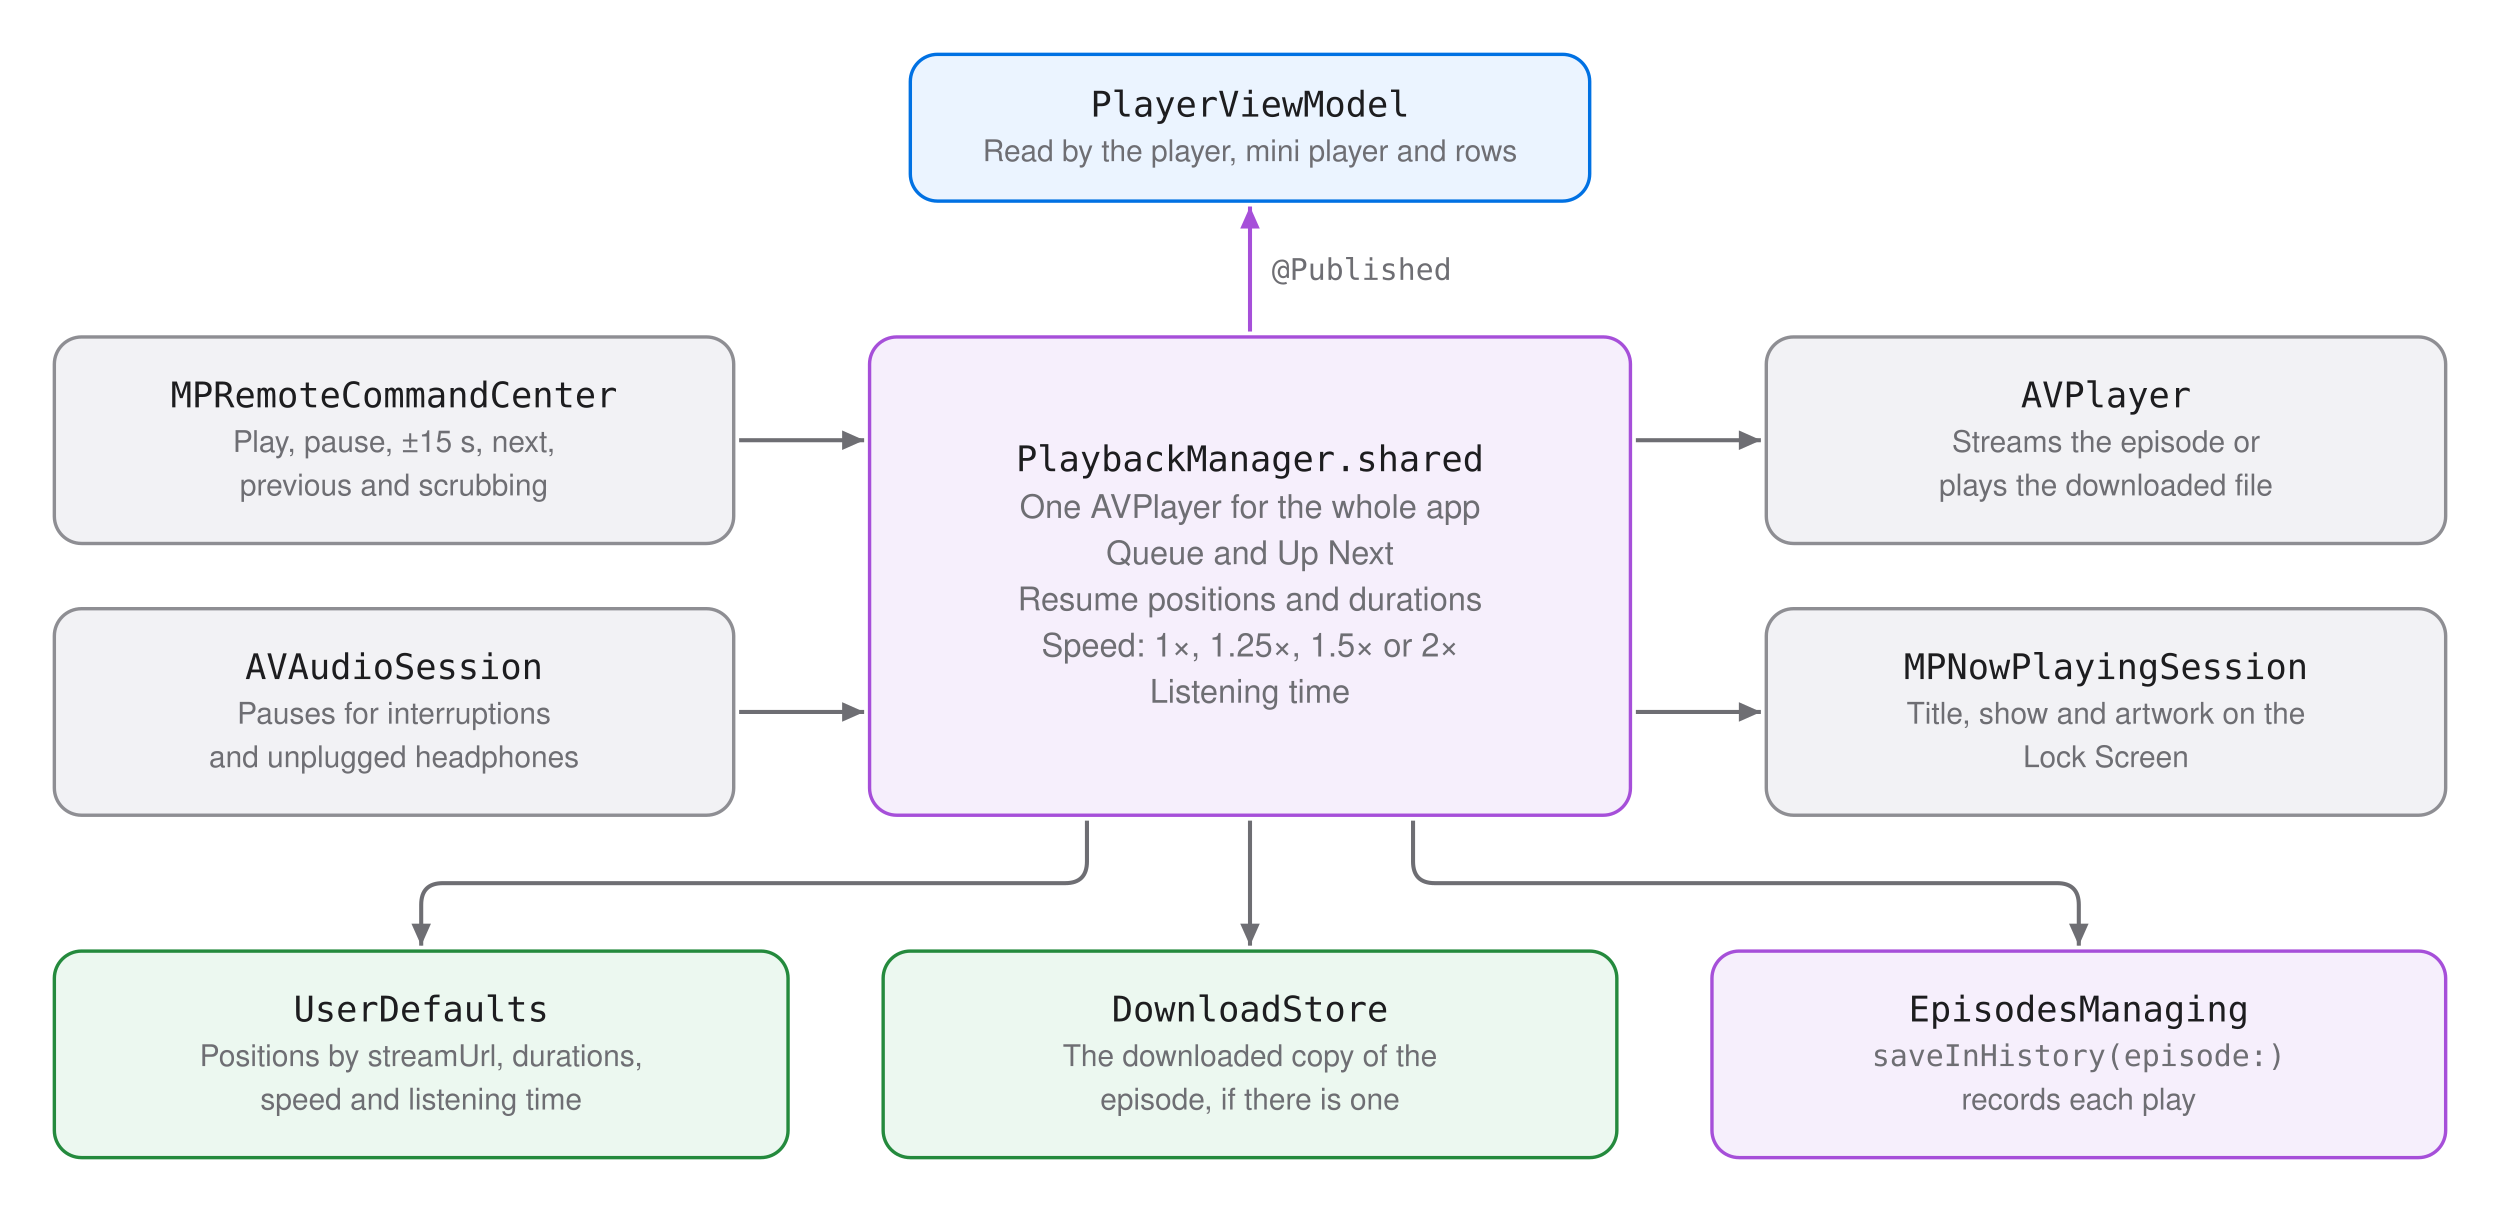
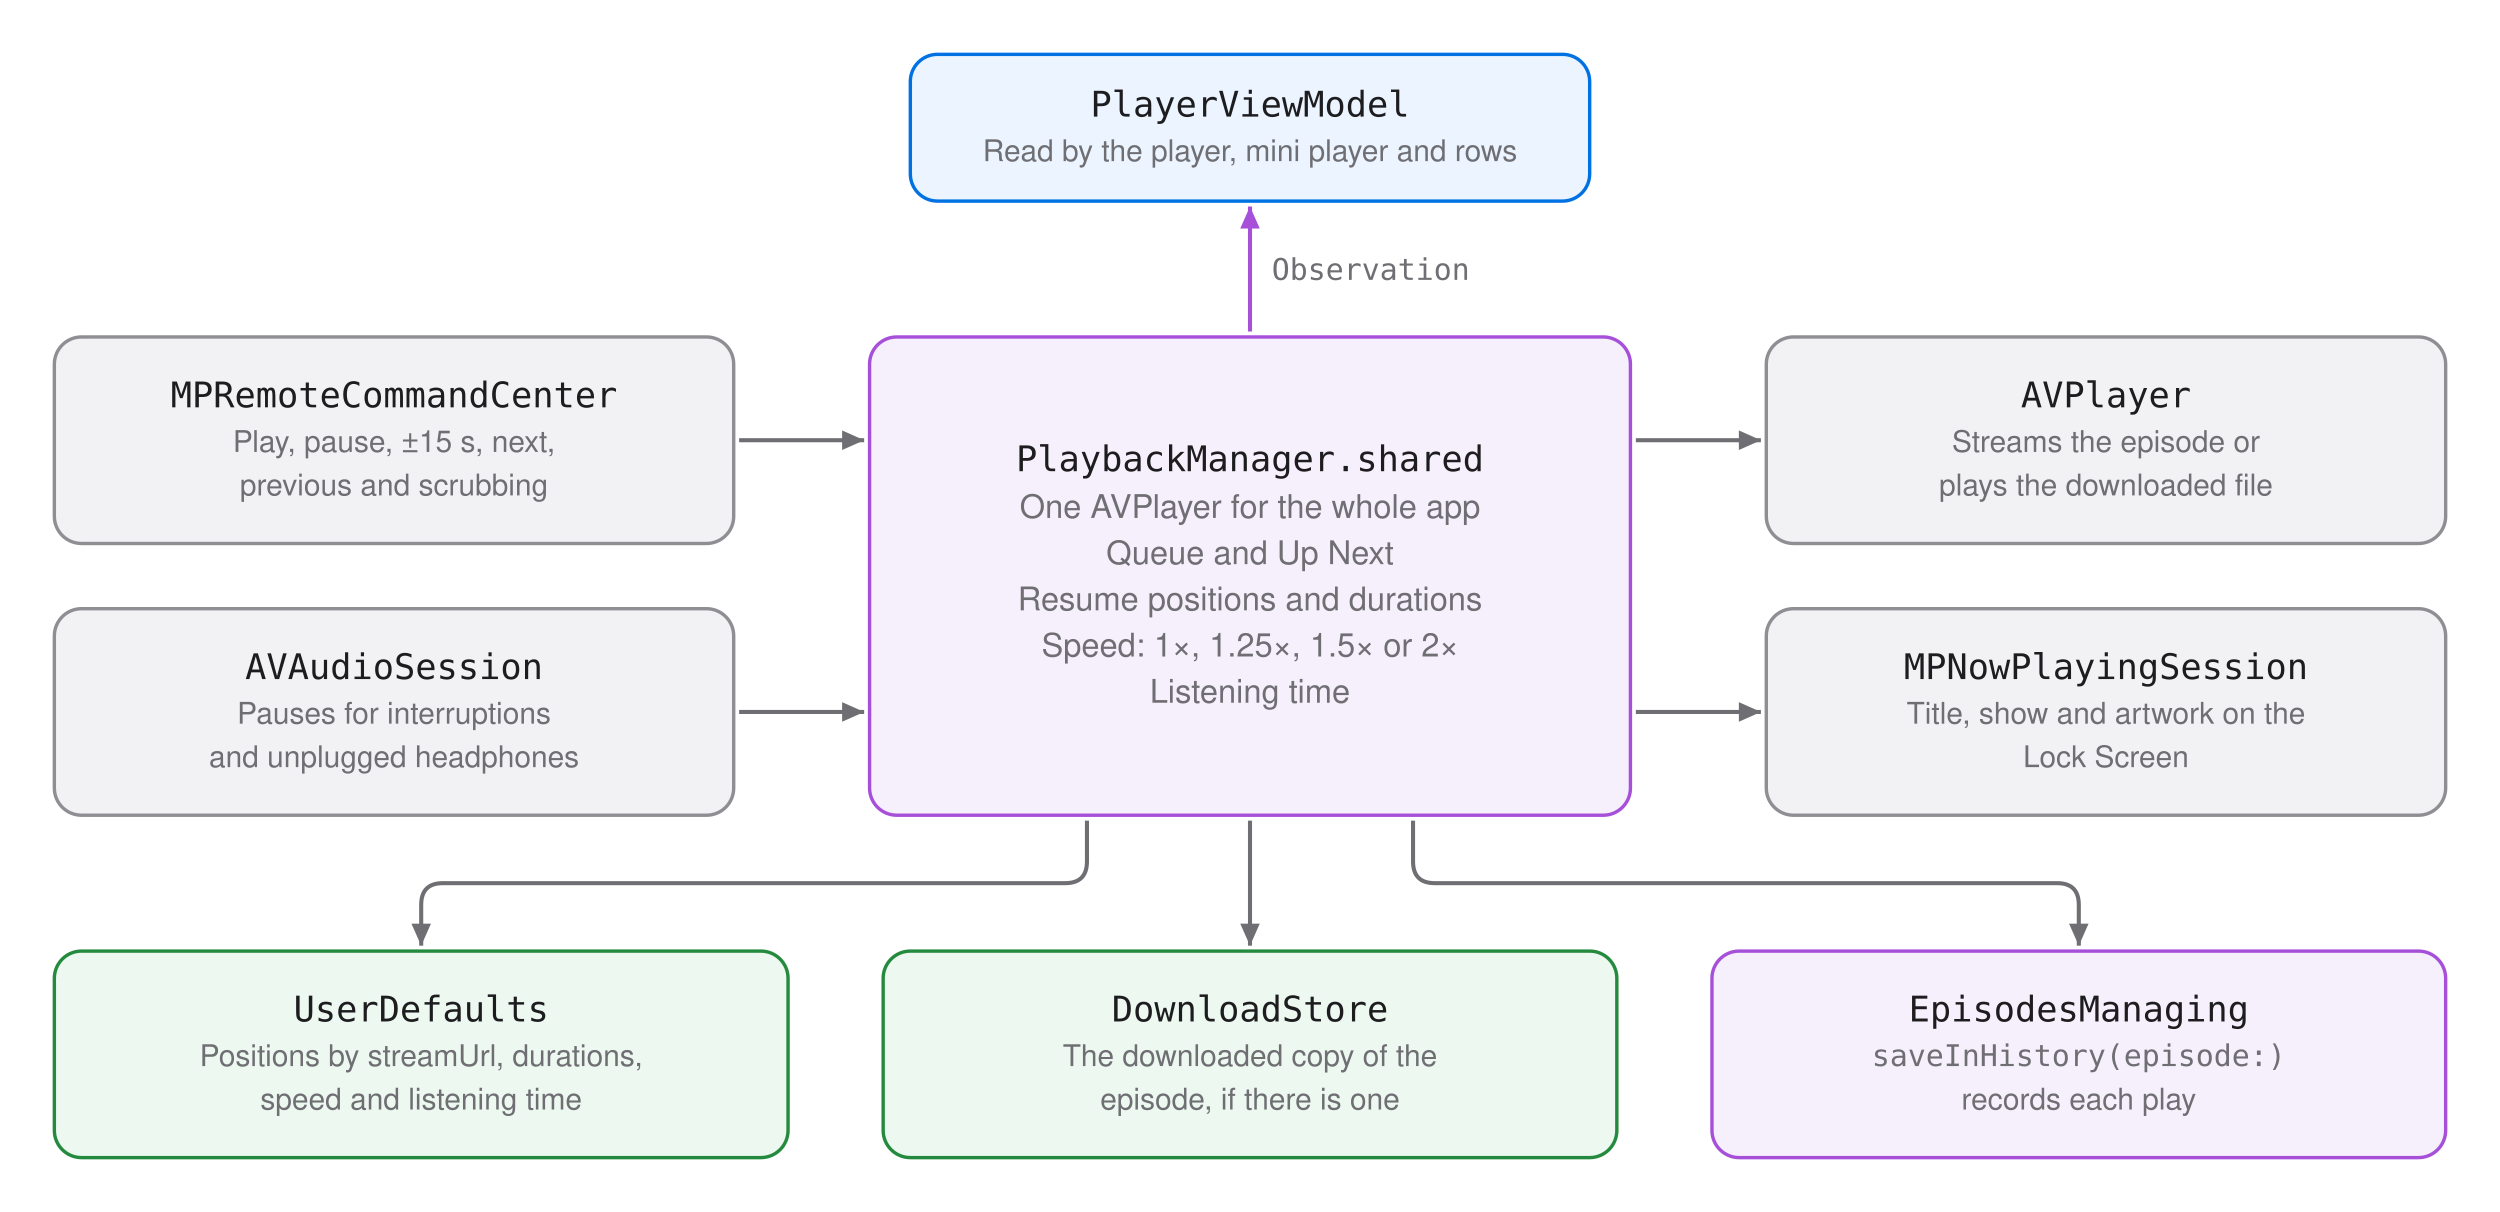
<svg xmlns="http://www.w3.org/2000/svg" width="920" height="446" viewBox="0 0 920 446">
  <defs>
    <marker id="head-line" viewBox="0 0 10 10" refX="9" refY="5" markerWidth="9" markerHeight="9" markerUnits="userSpaceOnUse" orient="auto-start-reverse">
      <path d="M0 1 L9 5 L0 9 z" fill="#6e6e73" />
    </marker>
    <marker id="head-neutral" viewBox="0 0 10 10" refX="9" refY="5" markerWidth="9" markerHeight="9" markerUnits="userSpaceOnUse" orient="auto-start-reverse">
      <path d="M0 1 L9 5 L0 9 z" fill="#c7c7cc" />
    </marker>
    <marker id="head-blue" viewBox="0 0 10 10" refX="9" refY="5" markerWidth="9" markerHeight="9" markerUnits="userSpaceOnUse" orient="auto-start-reverse">
      <path d="M0 1 L9 5 L0 9 z" fill="#0071e3" />
    </marker>
    <marker id="head-purple" viewBox="0 0 10 10" refX="9" refY="5" markerWidth="9" markerHeight="9" markerUnits="userSpaceOnUse" orient="auto-start-reverse">
      <path d="M0 1 L9 5 L0 9 z" fill="#a64fd9" />
    </marker>
    <marker id="head-green" viewBox="0 0 10 10" refX="9" refY="5" markerWidth="9" markerHeight="9" markerUnits="userSpaceOnUse" orient="auto-start-reverse">
      <path d="M0 1 L9 5 L0 9 z" fill="#248a3d" />
    </marker>
    <marker id="head-orange" viewBox="0 0 10 10" refX="9" refY="5" markerWidth="9" markerHeight="9" markerUnits="userSpaceOnUse" orient="auto-start-reverse">
      <path d="M0 1 L9 5 L0 9 z" fill="#c96a00" />
    </marker>
    <marker id="head-teal" viewBox="0 0 10 10" refX="9" refY="5" markerWidth="9" markerHeight="9" markerUnits="userSpaceOnUse" orient="auto-start-reverse">
      <path d="M0 1 L9 5 L0 9 z" fill="#0b8799" />
    </marker>
    <marker id="head-red" viewBox="0 0 10 10" refX="9" refY="5" markerWidth="9" markerHeight="9" markerUnits="userSpaceOnUse" orient="auto-start-reverse">
      <path d="M0 1 L9 5 L0 9 z" fill="#d70015" />
    </marker>
    <marker id="head-gray" viewBox="0 0 10 10" refX="9" refY="5" markerWidth="9" markerHeight="9" markerUnits="userSpaceOnUse" orient="auto-start-reverse">
      <path d="M0 1 L9 5 L0 9 z" fill="#8e8e93" />
    </marker>
    <filter id="shadow" x="-20%" y="-20%" width="140%" height="140%">
      <feDropShadow dx="0" dy="4" stdDeviation="7" flood-color="#000" flood-opacity="0.22" />
    </filter>
  </defs>
  <rect x="335" y="20" width="250" height="54" rx="10" fill="#ebf4ff" stroke="#0071e3" stroke-width="1.25" />
  <text x="460" y="42.9" font-family="ui-monospace, 'SF Mono', SFMono-Regular, Menlo, Consolas, monospace" font-size="13" fill="#1d1d1f" text-anchor="middle">PlayerViewModel</text>
  <text x="460" y="59.3" font-family="-apple-system, BlinkMacSystemFont, 'SF Pro Text', 'Helvetica Neue', Helvetica, Arial, sans-serif" font-size="11" fill="#6e6e73" text-anchor="middle">Read by the player, mini player and rows</text>
  <rect x="320" y="124" width="280" height="176" rx="10" fill="#f6effc" stroke="#a64fd9" stroke-width="1.25" />
  <text x="460" y="173.4" font-family="ui-monospace, 'SF Mono', SFMono-Regular, Menlo, Consolas, monospace" font-size="13" fill="#1d1d1f" text-anchor="middle">PlaybackManager.shared</text>
  <text x="460" y="190.6" font-family="-apple-system, BlinkMacSystemFont, 'SF Pro Text', 'Helvetica Neue', Helvetica, Arial, sans-serif" font-size="12" fill="#6e6e73" text-anchor="middle">One AVPlayer for the whole app</text>
  <text x="460" y="207.6" font-family="-apple-system, BlinkMacSystemFont, 'SF Pro Text', 'Helvetica Neue', Helvetica, Arial, sans-serif" font-size="12" fill="#6e6e73" text-anchor="middle">Queue and Up Next</text>
  <text x="460" y="224.6" font-family="-apple-system, BlinkMacSystemFont, 'SF Pro Text', 'Helvetica Neue', Helvetica, Arial, sans-serif" font-size="12" fill="#6e6e73" text-anchor="middle">Resume positions and durations</text>
  <text x="460" y="241.6" font-family="-apple-system, BlinkMacSystemFont, 'SF Pro Text', 'Helvetica Neue', Helvetica, Arial, sans-serif" font-size="12" fill="#6e6e73" text-anchor="middle">Speed: 1×, 1.25×, 1.5× or 2×</text>
  <text x="460" y="258.6" font-family="-apple-system, BlinkMacSystemFont, 'SF Pro Text', 'Helvetica Neue', Helvetica, Arial, sans-serif" font-size="12" fill="#6e6e73" text-anchor="middle">Listening time</text>
  <path d="M460 122 L460 76" fill="none" stroke="#a64fd9" stroke-width="1.5" marker-end="url(#head-purple)" />
-   <text x="468" y="103" font-family="ui-monospace, 'SF Mono', SFMono-Regular, Menlo, Consolas, monospace" font-size="11" fill="#6e6e73" text-anchor="start">@Published</text>
+   <text x="468" y="103" font-family="ui-monospace, 'SF Mono', SFMono-Regular, Menlo, Consolas, monospace" font-size="11" fill="#6e6e73" text-anchor="start">Observation</text>
  <rect x="20" y="124" width="250" height="76" rx="10" fill="#f2f2f5" stroke="#8e8e93" stroke-width="1.25" />
  <text x="145" y="149.9" font-family="ui-monospace, 'SF Mono', SFMono-Regular, Menlo, Consolas, monospace" font-size="13" fill="#1d1d1f" text-anchor="middle">MPRemoteCommandCenter</text>
  <text x="145" y="166.3" font-family="-apple-system, BlinkMacSystemFont, 'SF Pro Text', 'Helvetica Neue', Helvetica, Arial, sans-serif" font-size="11" fill="#6e6e73" text-anchor="middle">Play, pause, ±15 s, next,</text>
  <text x="145" y="182.3" font-family="-apple-system, BlinkMacSystemFont, 'SF Pro Text', 'Helvetica Neue', Helvetica, Arial, sans-serif" font-size="11" fill="#6e6e73" text-anchor="middle">previous and scrubbing</text>
  <rect x="20" y="224" width="250" height="76" rx="10" fill="#f2f2f5" stroke="#8e8e93" stroke-width="1.25" />
  <text x="145" y="249.9" font-family="ui-monospace, 'SF Mono', SFMono-Regular, Menlo, Consolas, monospace" font-size="13" fill="#1d1d1f" text-anchor="middle">AVAudioSession</text>
  <text x="145" y="266.3" font-family="-apple-system, BlinkMacSystemFont, 'SF Pro Text', 'Helvetica Neue', Helvetica, Arial, sans-serif" font-size="11" fill="#6e6e73" text-anchor="middle">Pauses for interruptions</text>
  <text x="145" y="282.3" font-family="-apple-system, BlinkMacSystemFont, 'SF Pro Text', 'Helvetica Neue', Helvetica, Arial, sans-serif" font-size="11" fill="#6e6e73" text-anchor="middle">and unplugged headphones</text>
  <path d="M272 162 L318 162" fill="none" stroke="#6e6e73" stroke-width="1.5" marker-end="url(#head-line)" />
  <path d="M272 262 L318 262" fill="none" stroke="#6e6e73" stroke-width="1.5" marker-end="url(#head-line)" />
  <rect x="650" y="124" width="250" height="76" rx="10" fill="#f2f2f5" stroke="#8e8e93" stroke-width="1.25" />
  <text x="775" y="149.9" font-family="ui-monospace, 'SF Mono', SFMono-Regular, Menlo, Consolas, monospace" font-size="13" fill="#1d1d1f" text-anchor="middle">AVPlayer</text>
  <text x="775" y="166.3" font-family="-apple-system, BlinkMacSystemFont, 'SF Pro Text', 'Helvetica Neue', Helvetica, Arial, sans-serif" font-size="11" fill="#6e6e73" text-anchor="middle">Streams the episode or</text>
  <text x="775" y="182.3" font-family="-apple-system, BlinkMacSystemFont, 'SF Pro Text', 'Helvetica Neue', Helvetica, Arial, sans-serif" font-size="11" fill="#6e6e73" text-anchor="middle">plays the downloaded file</text>
  <rect x="650" y="224" width="250" height="76" rx="10" fill="#f2f2f5" stroke="#8e8e93" stroke-width="1.25" />
  <text x="775" y="249.9" font-family="ui-monospace, 'SF Mono', SFMono-Regular, Menlo, Consolas, monospace" font-size="13" fill="#1d1d1f" text-anchor="middle">MPNowPlayingSession</text>
  <text x="775" y="266.3" font-family="-apple-system, BlinkMacSystemFont, 'SF Pro Text', 'Helvetica Neue', Helvetica, Arial, sans-serif" font-size="11" fill="#6e6e73" text-anchor="middle">Title, show and artwork on the</text>
  <text x="775" y="282.3" font-family="-apple-system, BlinkMacSystemFont, 'SF Pro Text', 'Helvetica Neue', Helvetica, Arial, sans-serif" font-size="11" fill="#6e6e73" text-anchor="middle">Lock Screen</text>
  <path d="M602 162 L648 162" fill="none" stroke="#6e6e73" stroke-width="1.5" marker-end="url(#head-line)" />
  <path d="M602 262 L648 262" fill="none" stroke="#6e6e73" stroke-width="1.5" marker-end="url(#head-line)" />
  <rect x="20" y="350" width="270" height="76" rx="10" fill="#ecf8f0" stroke="#248a3d" stroke-width="1.25" />
  <text x="155" y="375.9" font-family="ui-monospace, 'SF Mono', SFMono-Regular, Menlo, Consolas, monospace" font-size="13" fill="#1d1d1f" text-anchor="middle">UserDefaults</text>
  <text x="155" y="392.3" font-family="-apple-system, BlinkMacSystemFont, 'SF Pro Text', 'Helvetica Neue', Helvetica, Arial, sans-serif" font-size="11" fill="#6e6e73" text-anchor="middle">Positions by streamUrl, durations,</text>
  <text x="155" y="408.3" font-family="-apple-system, BlinkMacSystemFont, 'SF Pro Text', 'Helvetica Neue', Helvetica, Arial, sans-serif" font-size="11" fill="#6e6e73" text-anchor="middle">speed and listening time</text>
  <rect x="325" y="350" width="270" height="76" rx="10" fill="#ecf8f0" stroke="#248a3d" stroke-width="1.25" />
  <text x="460" y="375.9" font-family="ui-monospace, 'SF Mono', SFMono-Regular, Menlo, Consolas, monospace" font-size="13" fill="#1d1d1f" text-anchor="middle">DownloadStore</text>
  <text x="460" y="392.3" font-family="-apple-system, BlinkMacSystemFont, 'SF Pro Text', 'Helvetica Neue', Helvetica, Arial, sans-serif" font-size="11" fill="#6e6e73" text-anchor="middle">The downloaded copy of the</text>
  <text x="460" y="408.3" font-family="-apple-system, BlinkMacSystemFont, 'SF Pro Text', 'Helvetica Neue', Helvetica, Arial, sans-serif" font-size="11" fill="#6e6e73" text-anchor="middle">episode, if there is one</text>
  <rect x="630" y="350" width="270" height="76" rx="10" fill="#f6effc" stroke="#a64fd9" stroke-width="1.25" />
  <text x="765" y="375.9" font-family="ui-monospace, 'SF Mono', SFMono-Regular, Menlo, Consolas, monospace" font-size="13" fill="#1d1d1f" text-anchor="middle">EpisodesManaging</text>
  <text x="765" y="392.3" font-family="ui-monospace, 'SF Mono', SFMono-Regular, Menlo, Consolas, monospace" font-size="11" fill="#6e6e73" text-anchor="middle">saveInHistory(episode:)</text>
  <text x="765" y="408.3" font-family="-apple-system, BlinkMacSystemFont, 'SF Pro Text', 'Helvetica Neue', Helvetica, Arial, sans-serif" font-size="11" fill="#6e6e73" text-anchor="middle">records each play</text>
  <path d="M400 302 L400.0 317.0 Q400 325 392.0 325.0 L163.0 325.0 Q155 325 155.0 333.0 L155 348" fill="none" stroke="#6e6e73" stroke-width="1.5" marker-end="url(#head-line)" />
  <path d="M460 302 L460 348" fill="none" stroke="#6e6e73" stroke-width="1.5" marker-end="url(#head-line)" />
  <path d="M520 302 L520.0 317.0 Q520 325 528.0 325.0 L757.0 325.0 Q765 325 765.0 333.0 L765 348" fill="none" stroke="#6e6e73" stroke-width="1.5" marker-end="url(#head-line)" />
</svg>
